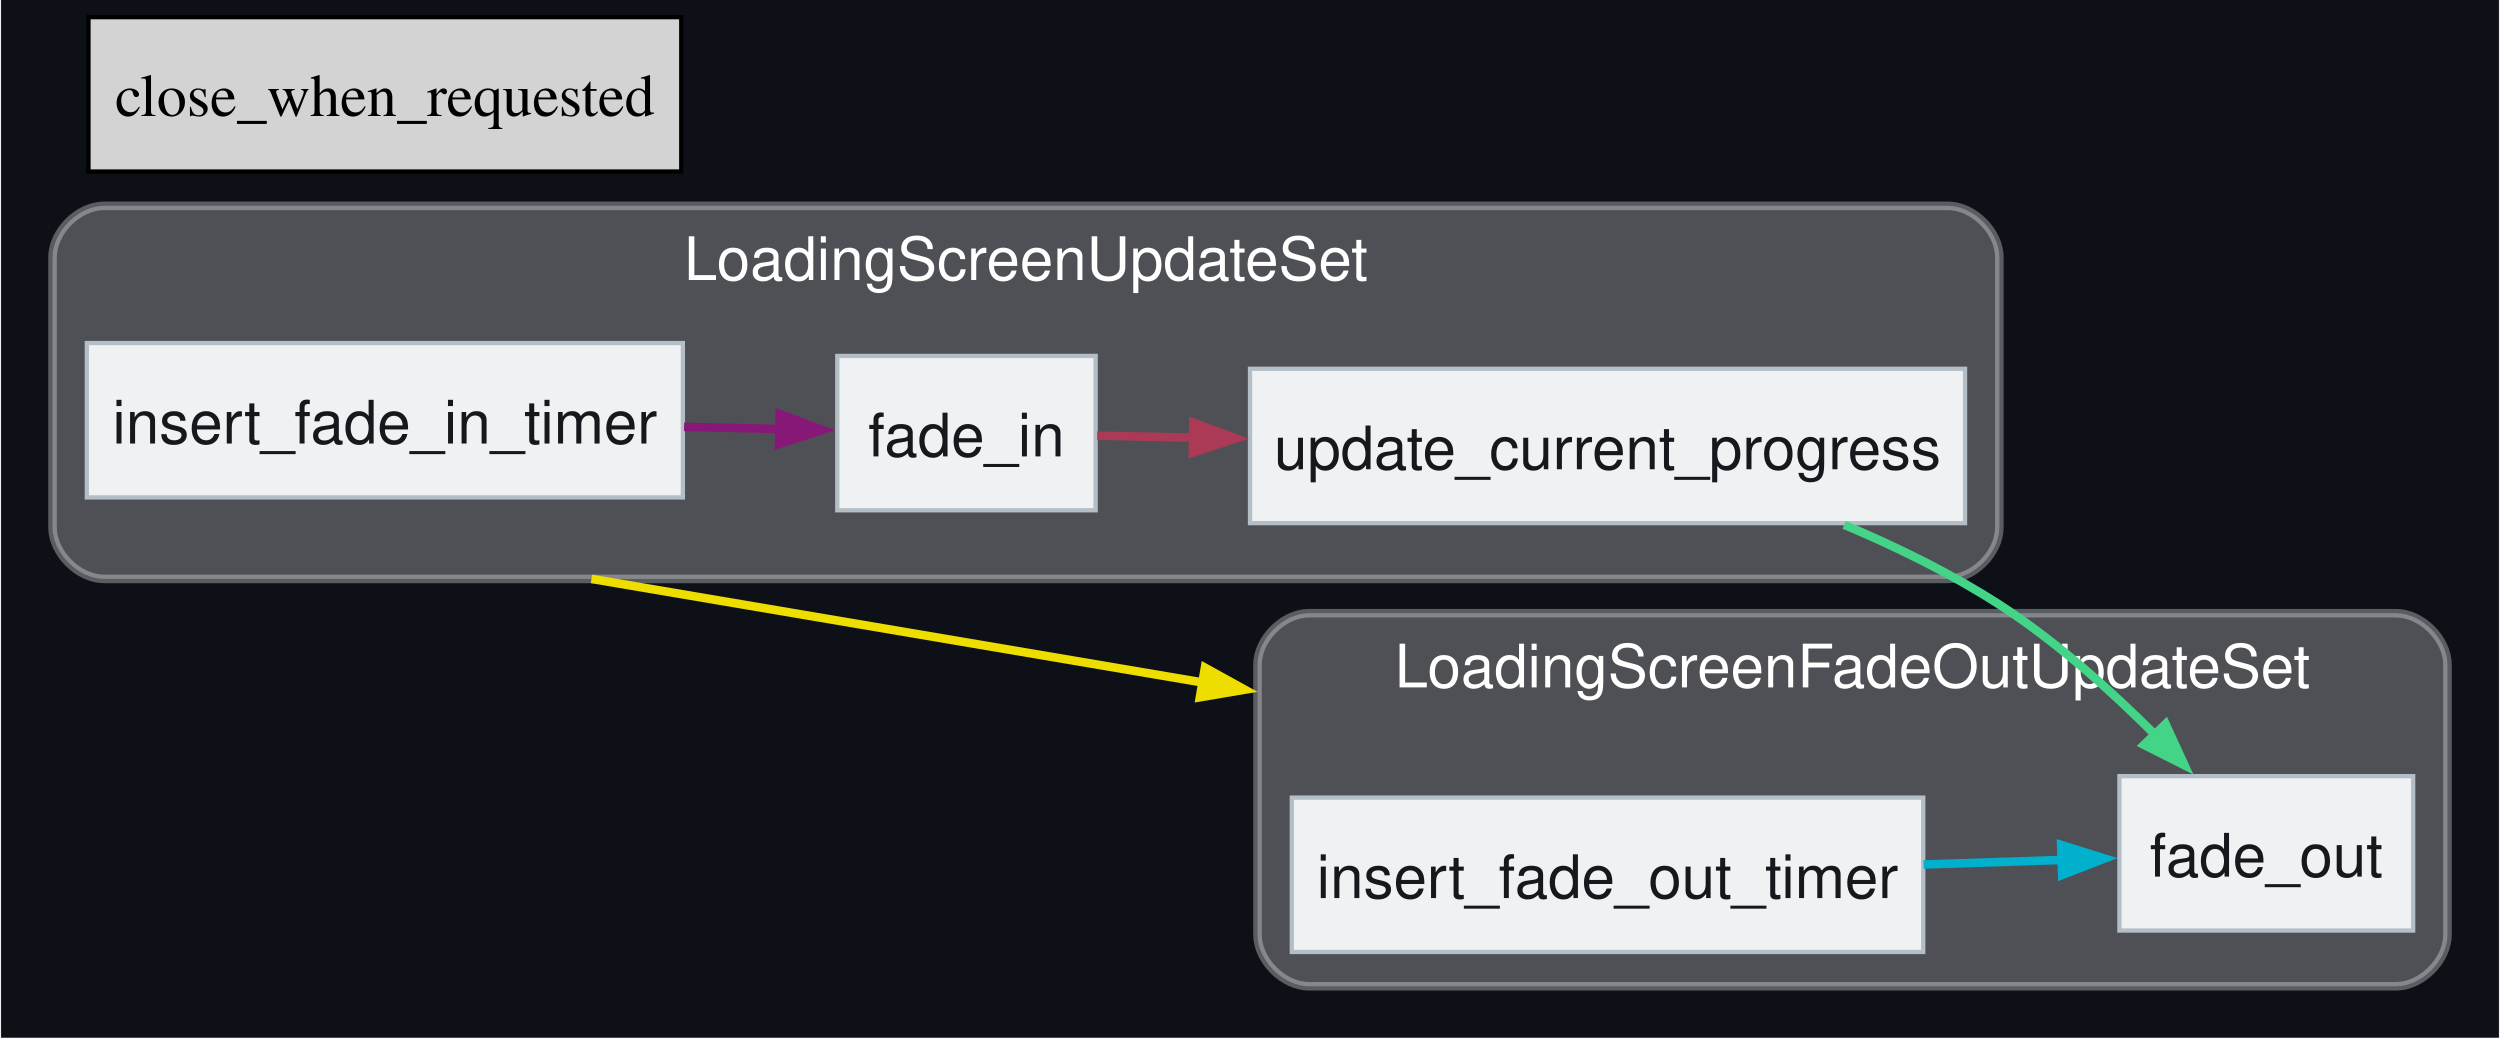
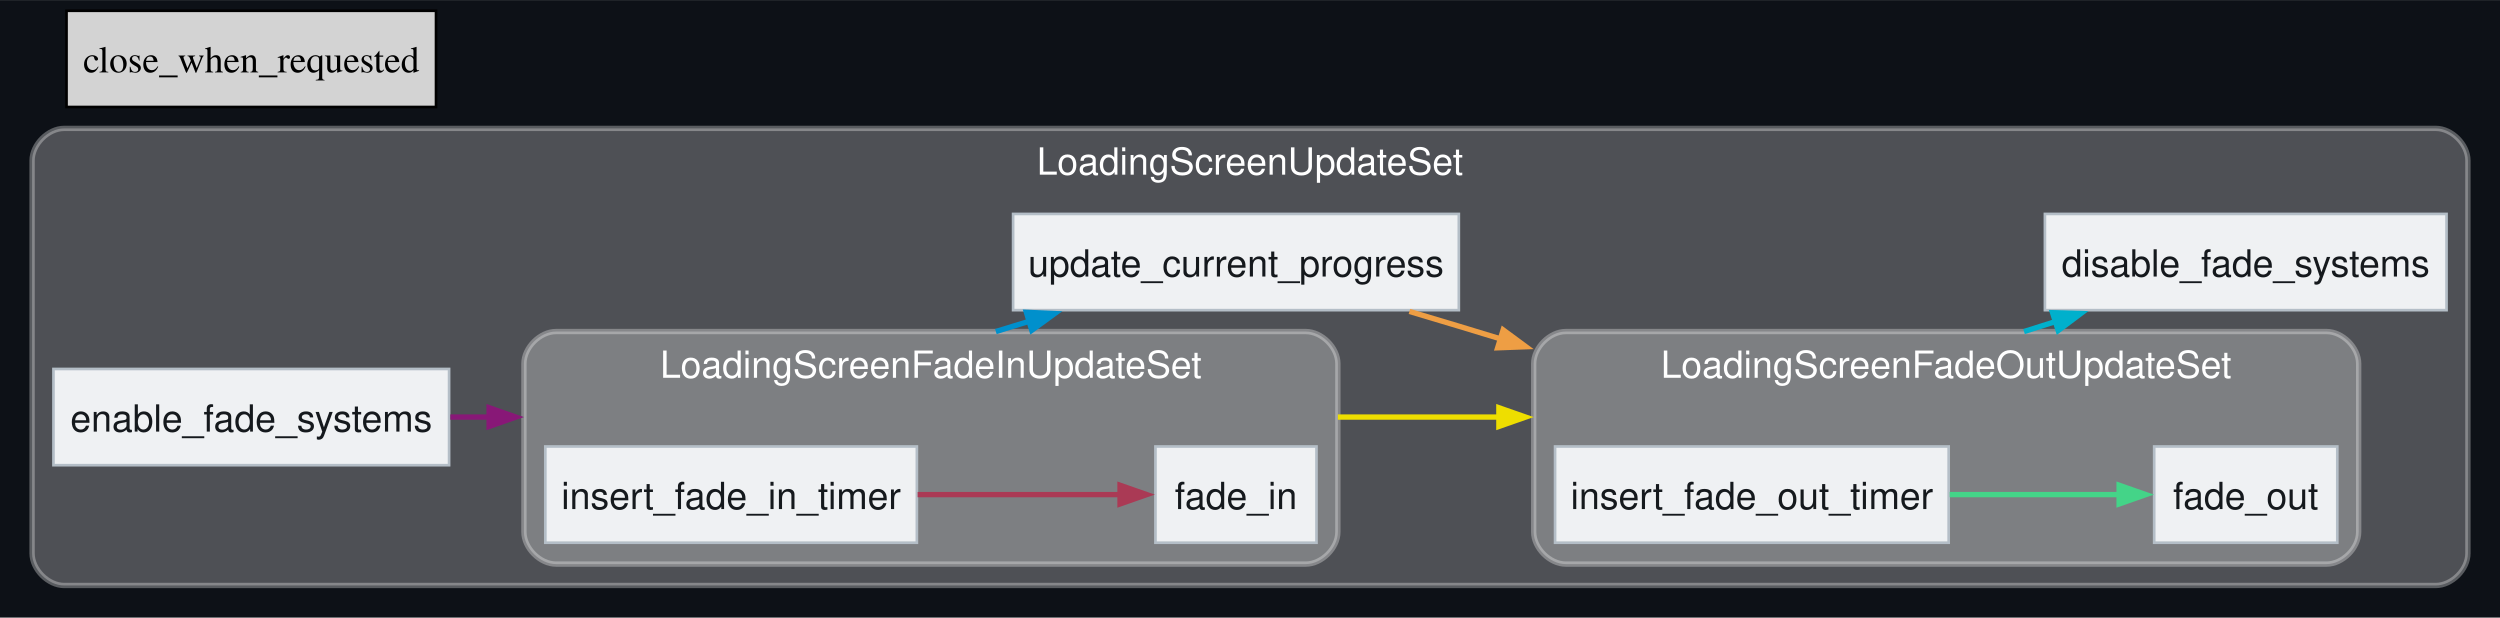
- <svg xmlns="http://www.w3.org/2000/svg" xmlns:xlink="http://www.w3.org/1999/xlink" width="583pt" height="242pt" viewBox="0.00 0.00 582.50 242.00">
-   <g id="graph0" class="graph" transform="scale(1 1) rotate(0) translate(4 238)">
-     <polygon fill="#0d1117" stroke="none" points="-4,4 -4,-238 578.5,-238 578.5,4 -4,4" />
+ <svg xmlns="http://www.w3.org/2000/svg" xmlns:xlink="http://www.w3.org/1999/xlink" width="935pt" height="231pt" viewBox="0.00 0.00 935.25 231.00">
+   <g id="graph0" class="graph" transform="scale(1 1) rotate(0) translate(4 227)">
+     <polygon fill="#0d1117" stroke="none" points="-4,4 -4,-227 931.25,-227 931.25,4 -4,4" />
    <g id="clust1" class="cluster">
      <g id="a_clust1">
        <a xlink:title="LoadingScreenUpdateSet">
-           <path fill="#ffffff" fill-opacity="0.267" stroke="#ffffff" stroke-width="2" stroke-opacity="0.314" d="M20,-103C20,-103 450,-103 450,-103 456,-103 462,-109 462,-115 462,-115 462,-178 462,-178 462,-184 456,-190 450,-190 450,-190 20,-190 20,-190 14,-190 8,-184 8,-178 8,-178 8,-115 8,-115 8,-109 14,-103 20,-103" />
-           <text text-anchor="middle" x="235" y="-172.7" font-family="Helvetica,sans-Serif" font-size="14.00" fill="#ffffff">LoadingScreenUpdateSet</text>
+           <path fill="#ffffff" fill-opacity="0.267" stroke="#ffffff" stroke-width="2" stroke-opacity="0.314" d="M20,-8C20,-8 907.25,-8 907.25,-8 913.25,-8 919.25,-14 919.25,-20 919.25,-20 919.25,-167 919.25,-167 919.25,-173 913.25,-179 907.25,-179 907.25,-179 20,-179 20,-179 14,-179 8,-173 8,-167 8,-167 8,-20 8,-20 8,-14 14,-8 20,-8" />
+           <text text-anchor="middle" x="463.62" y="-161.7" font-family="Helvetica,sans-Serif" font-size="14.00" fill="#ffffff">LoadingScreenUpdateSet</text>
        </a>
      </g>
    </g>
    <g id="clust2" class="cluster">
      <g id="a_clust2">
+         <a xlink:title="LoadingScreenFadeInUpdateSet">
+           <path fill="#ffffff" fill-opacity="0.267" stroke="#ffffff" stroke-width="2" stroke-opacity="0.314" d="M204,-16C204,-16 484.5,-16 484.5,-16 490.5,-16 496.5,-22 496.5,-28 496.5,-28 496.5,-91 496.5,-91 496.5,-97 490.5,-103 484.5,-103 484.5,-103 204,-103 204,-103 198,-103 192,-97 192,-91 192,-91 192,-28 192,-28 192,-22 198,-16 204,-16" />
+           <text text-anchor="middle" x="344.25" y="-85.7" font-family="Helvetica,sans-Serif" font-size="14.00" fill="#ffffff">LoadingScreenFadeInUpdateSet</text>
+         </a>
+       </g>
+     </g>
+     <g id="clust3" class="cluster">
+       <g id="a_clust3">
        <a xlink:title="LoadingScreenFadeOutUpdateSet">
-           <path fill="#ffffff" fill-opacity="0.267" stroke="#ffffff" stroke-width="2" stroke-opacity="0.314" d="M301,-8C301,-8 554.5,-8 554.5,-8 560.5,-8 566.5,-14 566.5,-20 566.5,-20 566.5,-83 566.5,-83 566.5,-89 560.5,-95 554.5,-95 554.5,-95 301,-95 301,-95 295,-95 289,-89 289,-83 289,-83 289,-20 289,-20 289,-14 295,-8 301,-8" />
-           <text text-anchor="middle" x="427.75" y="-77.7" font-family="Helvetica,sans-Serif" font-size="14.00" fill="#ffffff">LoadingScreenFadeOutUpdateSet</text>
+           <path fill="#ffffff" fill-opacity="0.267" stroke="#ffffff" stroke-width="2" stroke-opacity="0.314" d="M581.75,-16C581.75,-16 866.38,-16 866.38,-16 872.38,-16 878.38,-22 878.38,-28 878.38,-28 878.38,-91 878.38,-91 878.38,-97 872.38,-103 866.38,-103 866.38,-103 581.75,-103 581.75,-103 575.75,-103 569.75,-97 569.75,-91 569.75,-91 569.75,-28 569.75,-28 569.75,-22 575.75,-16 581.75,-16" />
+           <text text-anchor="middle" x="724.06" y="-85.7" font-family="Helvetica,sans-Serif" font-size="14.00" fill="#ffffff">LoadingScreenFadeOutUpdateSet</text>
        </a>
      </g>
    </g>
    <g id="edge1" class="edge">
      <g id="a_edge1">
-         <a xlink:title="LoadingScreenUpdateSet → LoadingScreenFadeOutUpdateSet">
-           <path fill="none" stroke="#eede00" stroke-width="2" d="M133.68,-103C172.4,-96.44 228.42,-86.94 276.16,-78.85" />
-           <polygon fill="#eede00" stroke="#eede00" stroke-width="2" points="276.74,-82.3 286.02,-77.17 275.57,-75.4 276.74,-82.3" />
+         <a xlink:title="LoadingScreenFadeInUpdateSet → LoadingScreenFadeOutUpdateSet">
+           <path fill="none" stroke="#eede00" stroke-width="2" d="M496.5,-71C517.59,-71 538.07,-71 556.84,-71" />
+           <polygon fill="#eede00" stroke="#eede00" stroke-width="2" points="556.73,-74.5 566.73,-71 556.73,-67.5 556.73,-74.5" />
        </a>
      </g>
    </g>
-     <g id="node2" class="node">
-       <g id="a_node2">
-         <a xlink:title="froglight_loading::layout::fade_animation::FadeTimer::insert_fade_in_timer">
-           <polygon fill="#eff1f3" stroke="#b4bec7" points="155,-158 16,-158 16,-122 155,-122 155,-158" />
-           <text text-anchor="middle" x="85.5" y="-134.57" font-family="Helvetica,sans-Serif" font-size="14.00" fill="#15191d">insert_fade_in_timer</text>
+     <g id="node10" class="node">
+       <g id="a_node10">
+         <a xlink:title="froglight_loading::layout::progress_bar::progress::ProgressBarProgress::update_current_progress">
+           <polygon fill="#eff1f3" stroke="#b4bec7" points="541.75,-147 375,-147 375,-111 541.75,-111 541.75,-147" />
+           <text text-anchor="middle" x="458.38" y="-123.58" font-family="Helvetica,sans-Serif" font-size="14.00" fill="#15191d">update_current_progress</text>
+         </a>
+       </g>
+     </g>
+     <g id="edge6" class="edge">
+       <g id="a_edge6">
+         <a xlink:title="LoadingScreenFadeInUpdateSet → update_current_progress">
+           <path fill="none" stroke="#0090cc" stroke-width="2" d="M368.55,-103C370.72,-103.68 372.87,-104.34 375,-105 377.06,-105.63 379.14,-106.27 381.25,-106.91" />
+           <polygon fill="#0090cc" stroke="#0090cc" stroke-width="2" points="379.97,-110.19 390.56,-109.72 381.99,-103.48 379.97,-110.19" />
        </a>
      </g>
    </g>
    <g id="node3" class="node">
      <g id="a_node3">
-         <a xlink:title="froglight_loading::layout::fade_animation::FadeAnimationMarker::fade_in">
-           <polygon fill="#eff1f3" stroke="#b4bec7" points="251.25,-155 191,-155 191,-119 251.25,-119 251.25,-155" />
-           <text text-anchor="middle" x="221.12" y="-131.57" font-family="Helvetica,sans-Serif" font-size="14.00" fill="#15191d">fade_in</text>
-         </a>
-       </g>
-     </g>
-     <g id="edge2" class="edge">
-       <g id="a_edge2">
-         <a xlink:title="insert_fade_in_timer → fade_in">
-           <path fill="none" stroke="#881877" stroke-width="2" d="M155.27,-138.46C162.93,-138.28 170.55,-138.11 177.73,-137.95" />
-           <polygon fill="#881877" stroke="#881877" stroke-width="2" points="177.56,-141.46 187.48,-137.73 177.4,-134.46 177.56,-141.46" />
+         <a xlink:title="froglight_loading::layout::fade_animation::FadeTimer::insert_fade_in_timer">
+           <polygon fill="#eff1f3" stroke="#b4bec7" points="339,-60 200,-60 200,-24 339,-24 339,-60" />
+           <text text-anchor="middle" x="269.5" y="-36.58" font-family="Helvetica,sans-Serif" font-size="14.00" fill="#15191d">insert_fade_in_timer</text>
        </a>
      </g>
    </g>
    <g id="node4" class="node">
      <g id="a_node4">
-         <a xlink:title="froglight_loading::layout::progress_bar::progress::ProgressBarProgress::update_current_progress">
-           <polygon fill="#eff1f3" stroke="#b4bec7" points="454,-152 287.25,-152 287.25,-116 454,-116 454,-152" />
-           <text text-anchor="middle" x="370.62" y="-128.57" font-family="Helvetica,sans-Serif" font-size="14.00" fill="#15191d">update_current_progress</text>
+         <a xlink:title="froglight_loading::layout::fade_animation::FadeAnimationMarker::fade_in">
+           <polygon fill="#eff1f3" stroke="#b4bec7" points="488.5,-60 428.25,-60 428.25,-24 488.5,-24 488.5,-60" />
+           <text text-anchor="middle" x="458.38" y="-36.58" font-family="Helvetica,sans-Serif" font-size="14.00" fill="#15191d">fade_in</text>
        </a>
      </g>
    </g>
    <g id="edge4" class="edge">
      <g id="a_edge4">
-         <a xlink:title="SystemTypeSet(fade_in()) → update_current_progress">
-           <path fill="none" stroke="#aa3a55" stroke-width="2" d="M251.62,-136.4C258.46,-136.26 266.11,-136.11 274.13,-135.94" />
-           <polygon fill="#aa3a55" stroke="#aa3a55" stroke-width="2" points="274.04,-139.44 283.97,-135.74 273.9,-132.45 274.04,-139.44" />
+         <a xlink:title="insert_fade_in_timer → fade_in">
+           <path fill="none" stroke="#aa3a55" stroke-width="2" d="M339.29,-42C364.75,-42 392.83,-42 415.23,-42" />
+           <polygon fill="#aa3a55" stroke="#aa3a55" stroke-width="2" points="415,-45.5 425,-42 415,-38.5 415,-45.5" />
+         </a>
+       </g>
+     </g>
+     <g id="node9" class="node">
+       <g id="a_node9">
+         <a xlink:title="froglight_loading::systemsets::LoadingScreenEnableSystems::disable_fade_systems">
+           <polygon fill="#eff1f3" stroke="#b4bec7" points="911.25,-147 761,-147 761,-111 911.25,-111 911.25,-147" />
+           <text text-anchor="middle" x="836.12" y="-123.58" font-family="Helvetica,sans-Serif" font-size="14.00" fill="#15191d">disable_fade_systems</text>
+         </a>
+       </g>
+     </g>
+     <g id="edge3" class="edge">
+       <g id="a_edge3">
+         <a xlink:title="LoadingScreenFadeOutUpdateSet → disable_fade_systems">
+           <path fill="none" stroke="#00b0cc" stroke-width="2" d="M753.19,-103C757.21,-104.27 761.2,-105.54 765.14,-106.79" />
+           <polygon fill="#00b0cc" stroke="#00b0cc" stroke-width="2" points="763.85,-110.05 774.44,-109.74 765.97,-103.38 763.85,-110.05" />
+         </a>
+       </g>
+     </g>
+     <g id="node6" class="node">
+       <g id="a_node6">
+         <a xlink:title="froglight_loading::layout::fade_animation::FadeTimer::insert_fade_out_timer">
+           <polygon fill="#eff1f3" stroke="#b4bec7" points="725,-60 577.75,-60 577.75,-24 725,-24 725,-60" />
+           <text text-anchor="middle" x="651.38" y="-36.58" font-family="Helvetica,sans-Serif" font-size="14.00" fill="#15191d">insert_fade_out_timer</text>
        </a>
      </g>
    </g>
    <g id="node7" class="node">
      <g id="a_node7">
        <a xlink:title="froglight_loading::layout::fade_animation::FadeAnimationMarker::fade_out">
-           <polygon fill="#eff1f3" stroke="#b4bec7" points="558.5,-57 490,-57 490,-21 558.5,-21 558.5,-57" />
-           <text text-anchor="middle" x="524.25" y="-33.58" font-family="Helvetica,sans-Serif" font-size="14.00" fill="#15191d">fade_out</text>
+           <polygon fill="#eff1f3" stroke="#b4bec7" points="870.38,-60 801.88,-60 801.88,-24 870.38,-24 870.38,-60" />
+           <text text-anchor="middle" x="836.12" y="-36.58" font-family="Helvetica,sans-Serif" font-size="14.00" fill="#15191d">fade_out</text>
        </a>
      </g>
    </g>
    <g id="edge5" class="edge">
      <g id="a_edge5">
-         <a xlink:title="update_current_progress → SystemTypeSet(fade_out())">
-           <path fill="none" stroke="#44d488" stroke-width="2" d="M425.83,-115.62C438.16,-110.41 450.89,-104.17 462,-97 475.09,-88.55 487.88,-77.1 498.36,-66.6" />
-           <polygon fill="#44d488" stroke="#44d488" stroke-width="2" points="500.76,-69.16 505.18,-59.53 495.72,-64.3 500.76,-69.16" />
-         </a>
-       </g>
-     </g>
-     <g id="node6" class="node">
-       <g id="a_node6">
-         <a xlink:title="froglight_loading::layout::fade_animation::FadeTimer::insert_fade_out_timer">
-           <polygon fill="#eff1f3" stroke="#b4bec7" points="444.25,-52 297,-52 297,-16 444.25,-16 444.25,-52" />
-           <text text-anchor="middle" x="370.62" y="-28.57" font-family="Helvetica,sans-Serif" font-size="14.00" fill="#15191d">insert_fade_out_timer</text>
-         </a>
-       </g>
-     </g>
-     <g id="edge3" class="edge">
-       <g id="a_edge3">
        <a xlink:title="insert_fade_out_timer → fade_out">
-           <path fill="none" stroke="#00b0cc" stroke-width="2" d="M444.33,-36.4C455.32,-36.76 466.4,-37.13 476.64,-37.46" />
-           <polygon fill="#00b0cc" stroke="#00b0cc" stroke-width="2" points="476.41,-40.96 486.52,-37.79 476.64,-33.96 476.41,-40.96" />
+           <path fill="none" stroke="#44d488" stroke-width="2" d="M725.39,-42C746.77,-42 769.56,-42 788.79,-42" />
+           <polygon fill="#44d488" stroke="#44d488" stroke-width="2" points="788.76,-45.5 798.76,-42 788.76,-38.5 788.76,-45.5" />
        </a>
      </g>
    </g>
    <g id="node8" class="node">
      <g id="a_node8">
+         <a xlink:title="froglight_loading::systemsets::LoadingScreenEnableSystems::enable_fade_systems">
+           <polygon fill="#eff1f3" stroke="#b4bec7" points="164,-89 16,-89 16,-53 164,-53 164,-89" />
+           <text text-anchor="middle" x="90" y="-65.58" font-family="Helvetica,sans-Serif" font-size="14.00" fill="#15191d">enable_fade_systems</text>
+         </a>
+       </g>
+     </g>
+     <g id="edge2" class="edge">
+       <g id="a_edge2">
+         <a xlink:title="enable_fade_systems → LoadingScreenFadeInUpdateSet">
+           <path fill="none" stroke="#881877" stroke-width="2" d="M164.48,-71C169.31,-71 174.2,-71 179.09,-71" />
+           <polygon fill="#881877" stroke="#881877" stroke-width="2" points="178.98,-74.5 188.98,-71 178.98,-67.5 178.98,-74.5" />
+         </a>
+       </g>
+     </g>
+     <g id="edge7" class="edge">
+       <g id="a_edge7">
+         <a xlink:title="update_current_progress → LoadingScreenFadeOutUpdateSet">
+           <path fill="none" stroke="#ee9e44" stroke-width="2" d="M523.27,-110.52C529.52,-108.67 535.76,-106.81 541.75,-105 546.86,-103.46 552.09,-101.86 557.38,-100.24" />
+           <polygon fill="#ee9e44" stroke="#ee9e44" stroke-width="2" points="558.33,-103.61 566.86,-97.32 556.27,-96.92 558.33,-103.61" />
+         </a>
+       </g>
+     </g>
+     <g id="node11" class="node">
+       <g id="a_node11">
        <a xlink:title="bevy_window::system::close_when_requested">
-           <polygon fill="lightgrey" stroke="black" points="154.62,-234 16.38,-234 16.38,-198 154.62,-198 154.62,-234" />
-           <text text-anchor="middle" x="85.5" y="-210.95" font-family="Times,serif" font-size="14.00">close_when_requested</text>
+           <polygon fill="lightgrey" stroke="black" points="159.12,-223 20.88,-223 20.88,-187 159.12,-187 159.12,-223" />
+           <text text-anchor="middle" x="90" y="-199.95" font-family="Times,serif" font-size="14.00">close_when_requested</text>
        </a>
      </g>
    </g>
  </g>
</svg>
